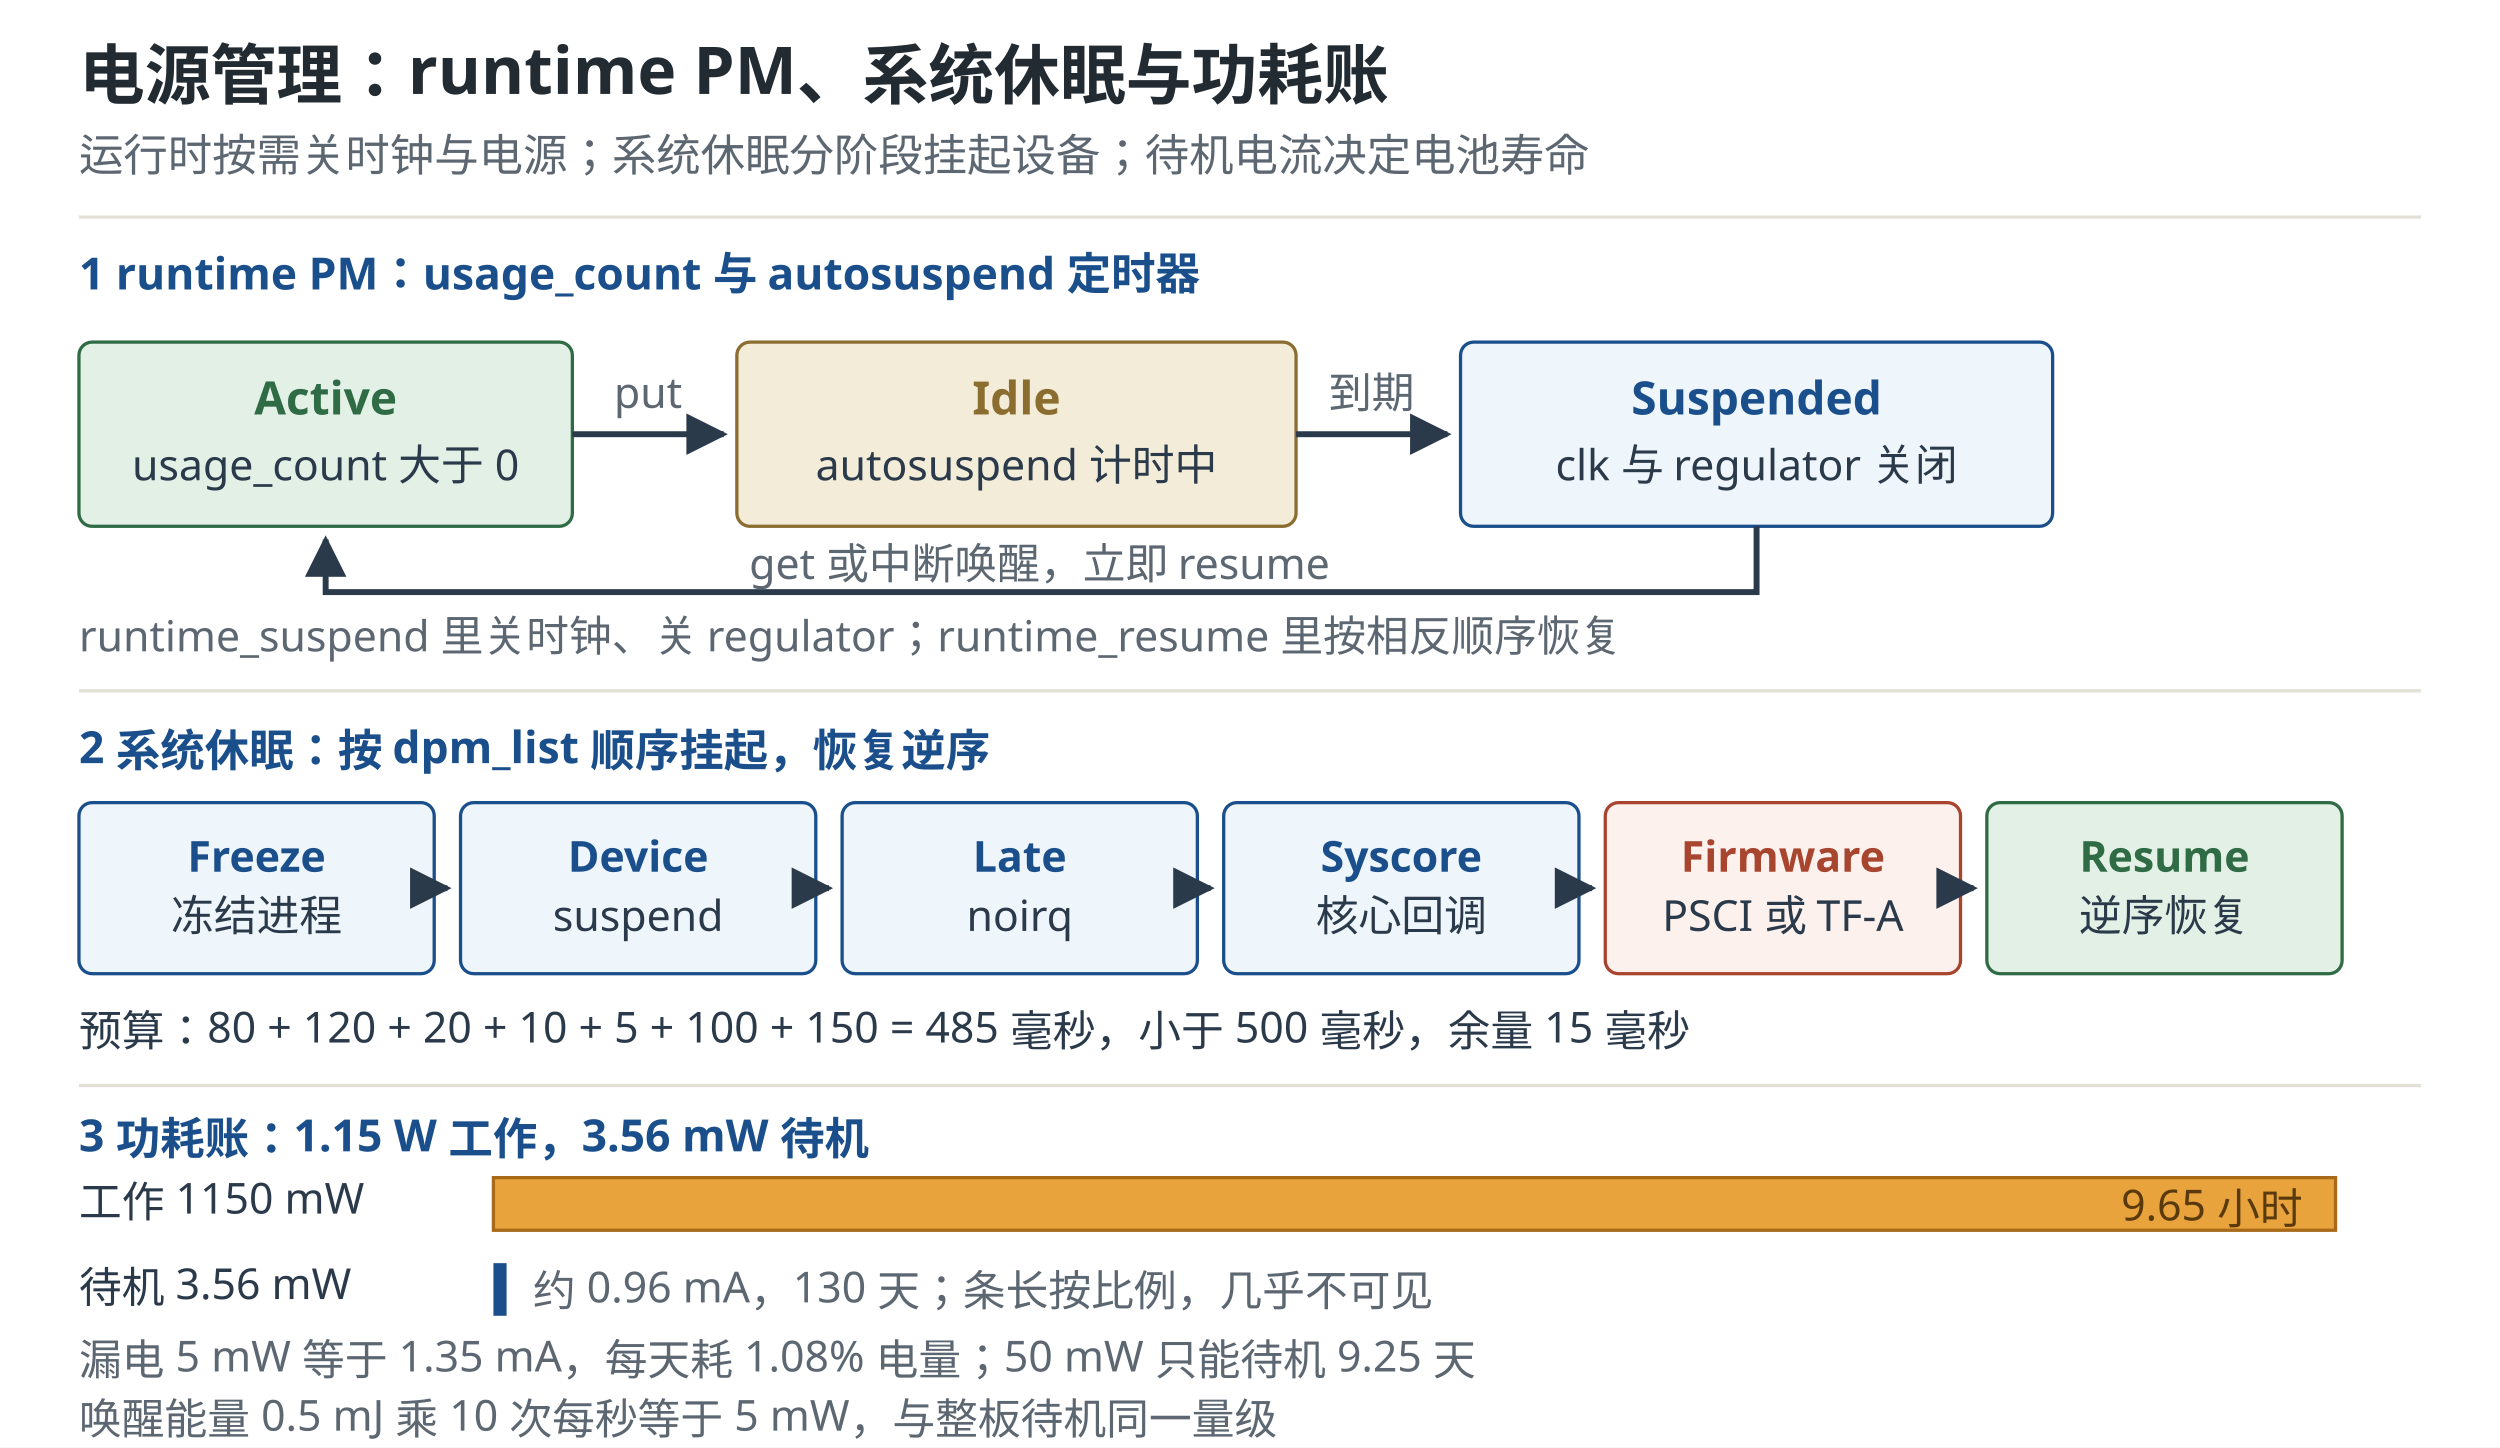
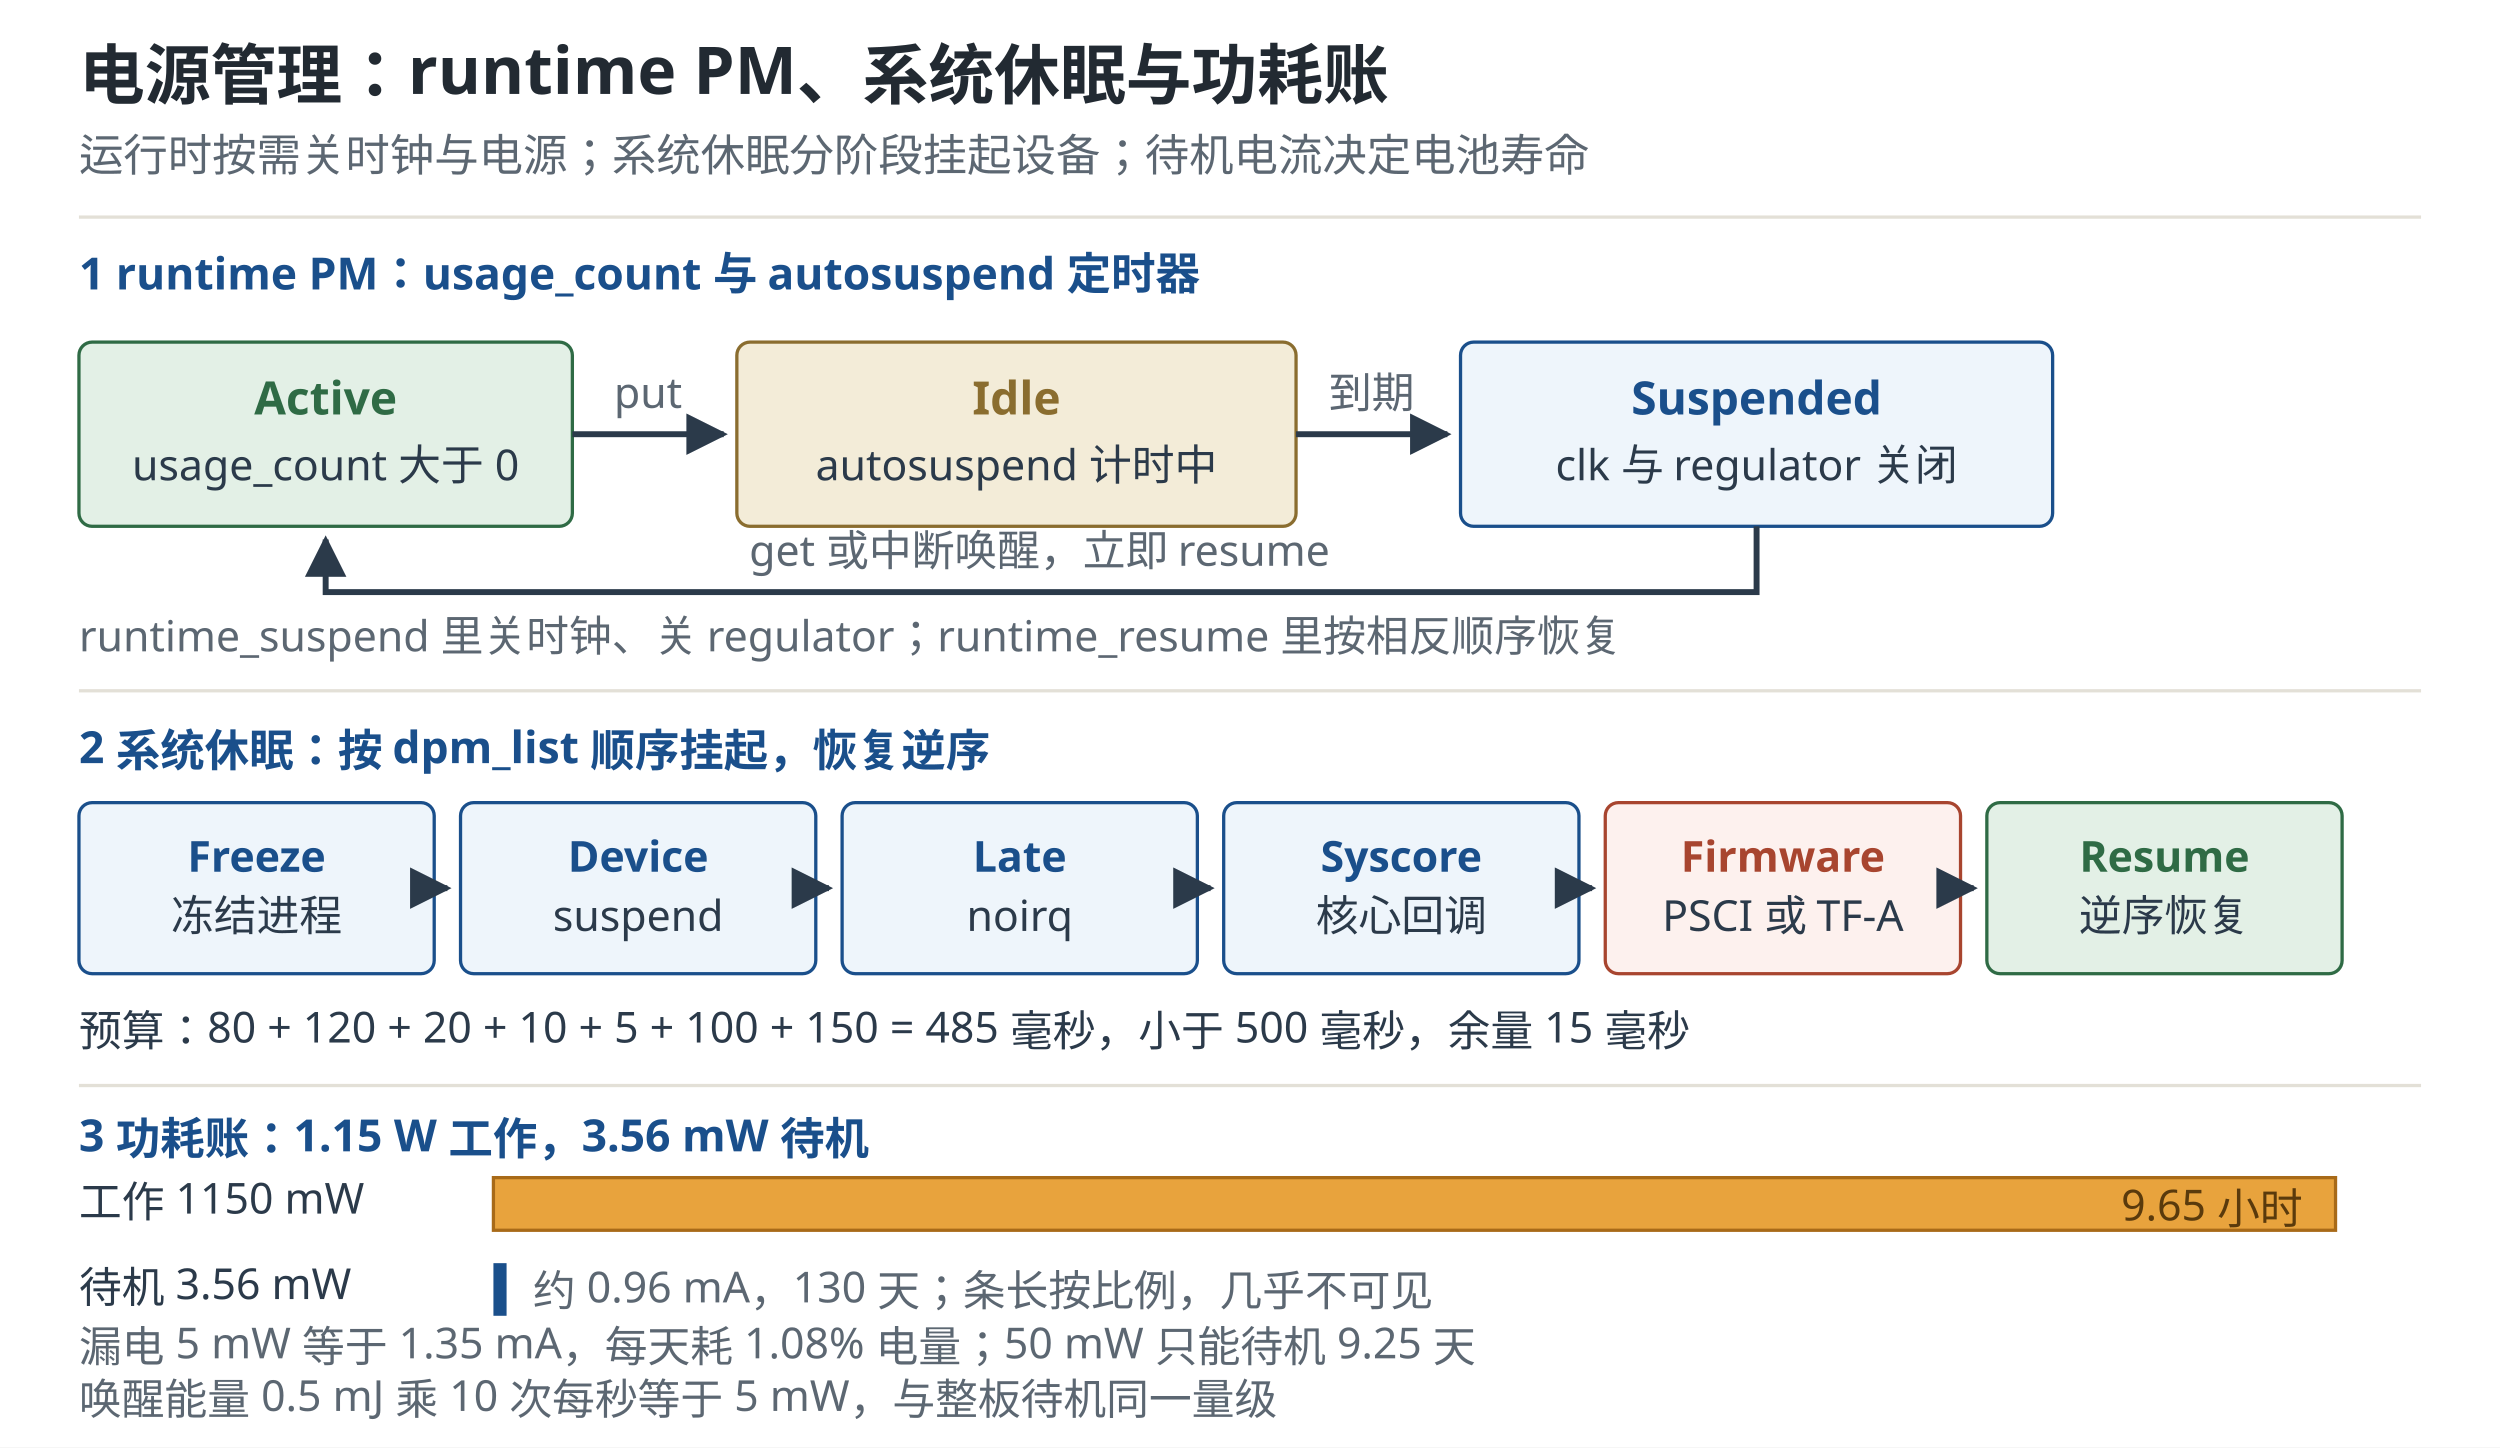
<svg xmlns="http://www.w3.org/2000/svg" viewBox="0 0 760 440">
  <defs>
    <marker id="arrow" viewBox="0 0 10 10" refX="9" refY="5" markerWidth="7" markerHeight="7" orient="auto-start-reverse">
      <path d="M 0 0 L 10 5 L 0 10 z" fill="#2b3a4a" />
    </marker>
  </defs>
  <rect width="760" height="440" fill="#ffffff" />
  <text x="24" y="30" font-size="20" font-weight="700" fill="#222a32" font-family="'JetBrains Mono','Noto Sans SC',sans-serif">电源管理：runtime PM、系统休眠与功耗账</text>
  <text x="24" y="52" font-size="13.5" fill="#5c6772" font-family="'JetBrains Mono','Noto Sans SC',sans-serif">运行时按需关时钟与电源；系统休眠分阶段挂起设备；待机电流决定电池寿命</text>
  <line x1="24" y1="66" x2="736" y2="66" stroke="#e3e0d7" stroke-width="1" />
  <text x="24" y="88" font-size="13.5" font-weight="700" fill="#1a4f8b" font-family="'JetBrains Mono','Noto Sans SC',sans-serif">1 runtime PM：usage_count 与 autosuspend 定时器</text>
  <rect x="24" y="104" width="150" height="56" rx="4" fill="#e3f0e6" stroke="#2f6b45" />
  <text x="99" y="126" font-size="14" font-weight="700" text-anchor="middle" fill="#2f6b45" font-family="'JetBrains Mono','Noto Sans SC',sans-serif">Active</text>
  <text x="99" y="146" font-size="13" text-anchor="middle" fill="#2b3a4a" font-family="'JetBrains Mono','Noto Sans SC',sans-serif">usage_count 大于 0</text>
  <rect x="224" y="104" width="170" height="56" rx="4" fill="#f3ecd8" stroke="#8a6d2f" />
  <text x="309" y="126" font-size="14" font-weight="700" text-anchor="middle" fill="#8a6d2f" font-family="'JetBrains Mono','Noto Sans SC',sans-serif">Idle</text>
  <text x="309" y="146" font-size="13" text-anchor="middle" fill="#2b3a4a" font-family="'JetBrains Mono','Noto Sans SC',sans-serif">autosuspend 计时中</text>
  <rect x="444" y="104" width="180" height="56" rx="4" fill="#eef5fb" stroke="#1a4f8b" />
  <text x="534" y="126" font-size="14" font-weight="700" text-anchor="middle" fill="#1a4f8b" font-family="'JetBrains Mono','Noto Sans SC',sans-serif">Suspended</text>
  <text x="534" y="146" font-size="13" text-anchor="middle" fill="#2b3a4a" font-family="'JetBrains Mono','Noto Sans SC',sans-serif">clk 与 regulator 关闭</text>
  <line x1="174" y1="132" x2="220" y2="132" stroke="#2b3a4a" stroke-width="1.8" marker-end="url(#arrow)" />
  <text x="197" y="124" font-size="13" text-anchor="middle" fill="#5c6772" font-family="'JetBrains Mono','Noto Sans SC',sans-serif">put</text>
  <line x1="394" y1="132" x2="440" y2="132" stroke="#2b3a4a" stroke-width="1.8" marker-end="url(#arrow)" />
  <text x="417" y="124" font-size="13" text-anchor="middle" fill="#5c6772" font-family="'JetBrains Mono','Noto Sans SC',sans-serif">到期</text>
  <polyline points="534,160 534,180 99,180 99,164" fill="none" stroke="#2b3a4a" stroke-width="1.8" marker-end="url(#arrow)" />
-   <text x="316" y="176" font-size="13" text-anchor="middle" fill="#5c6772" font-family="'JetBrains Mono','Noto Sans SC',sans-serif">get 或中断唤醒，立即 resume</text>
+   <text x="316" y="172" font-size="13" text-anchor="middle" fill="#5c6772" font-family="'JetBrains Mono','Noto Sans SC',sans-serif">get 或中断唤醒，立即 resume</text>
  <text x="24" y="198" font-size="13" fill="#5c6772" font-family="'JetBrains Mono','Noto Sans SC',sans-serif">runtime_suspend 里关时钟、关 regulator；runtime_resume 里按相反顺序恢复</text>
  <line x1="24" y1="210" x2="736" y2="210" stroke="#e3e0d7" stroke-width="1" />
  <text x="24" y="232" font-size="13.5" font-weight="700" fill="#1a4f8b" font-family="'JetBrains Mono','Noto Sans SC',sans-serif">2 系统休眠：按 dpm_list 顺序挂起，恢复逆序</text>
  <rect x="24" y="244" width="108" height="52" rx="4" fill="#eef5fb" stroke="#1a4f8b" />
  <text x="78" y="265" font-size="13" font-weight="700" text-anchor="middle" fill="#1a4f8b" font-family="'JetBrains Mono','Noto Sans SC',sans-serif">Freeze</text>
  <text x="78" y="283" font-size="13" text-anchor="middle" fill="#2b3a4a" font-family="'JetBrains Mono','Noto Sans SC',sans-serif">冻结进程</text>
  <rect x="140" y="244" width="108" height="52" rx="4" fill="#eef5fb" stroke="#1a4f8b" />
  <text x="194" y="265" font-size="13" font-weight="700" text-anchor="middle" fill="#1a4f8b" font-family="'JetBrains Mono','Noto Sans SC',sans-serif">Device</text>
  <text x="194" y="283" font-size="13" text-anchor="middle" fill="#2b3a4a" font-family="'JetBrains Mono','Noto Sans SC',sans-serif">suspend</text>
  <rect x="256" y="244" width="108" height="52" rx="4" fill="#eef5fb" stroke="#1a4f8b" />
  <text x="310" y="265" font-size="13" font-weight="700" text-anchor="middle" fill="#1a4f8b" font-family="'JetBrains Mono','Noto Sans SC',sans-serif">Late</text>
  <text x="310" y="283" font-size="13" text-anchor="middle" fill="#2b3a4a" font-family="'JetBrains Mono','Noto Sans SC',sans-serif">noirq</text>
  <rect x="372" y="244" width="108" height="52" rx="4" fill="#eef5fb" stroke="#1a4f8b" />
  <text x="426" y="265" font-size="13" font-weight="700" text-anchor="middle" fill="#1a4f8b" font-family="'JetBrains Mono','Noto Sans SC',sans-serif">Syscore</text>
  <text x="426" y="283" font-size="13" text-anchor="middle" fill="#2b3a4a" font-family="'JetBrains Mono','Noto Sans SC',sans-serif">核心回调</text>
  <rect x="488" y="244" width="108" height="52" rx="4" fill="#fdf1ee" stroke="#a8452f" />
  <text x="542" y="265" font-size="13" font-weight="700" text-anchor="middle" fill="#a8452f" font-family="'JetBrains Mono','Noto Sans SC',sans-serif">Firmware</text>
  <text x="542" y="283" font-size="13" text-anchor="middle" fill="#2b3a4a" font-family="'JetBrains Mono','Noto Sans SC',sans-serif">PSCI 或 TF-A</text>
  <rect x="604" y="244" width="108" height="52" rx="4" fill="#e3f0e6" stroke="#2f6b45" />
  <text x="658" y="265" font-size="13" font-weight="700" text-anchor="middle" fill="#2f6b45" font-family="'JetBrains Mono','Noto Sans SC',sans-serif">Resume</text>
  <text x="658" y="283" font-size="13" text-anchor="middle" fill="#2b3a4a" font-family="'JetBrains Mono','Noto Sans SC',sans-serif">逆序恢复</text>
  <line x1="132" y1="270" x2="136" y2="270" stroke="#2b3a4a" stroke-width="1.8" marker-end="url(#arrow)" />
  <line x1="248" y1="270" x2="252" y2="270" stroke="#2b3a4a" stroke-width="1.8" marker-end="url(#arrow)" />
  <line x1="364" y1="270" x2="368" y2="270" stroke="#2b3a4a" stroke-width="1.8" marker-end="url(#arrow)" />
  <line x1="480" y1="270" x2="484" y2="270" stroke="#2b3a4a" stroke-width="1.8" marker-end="url(#arrow)" />
  <line x1="596" y1="270" x2="600" y2="270" stroke="#2b3a4a" stroke-width="1.8" marker-end="url(#arrow)" />
  <text x="24" y="318" font-size="13" fill="#2b3a4a" font-family="'JetBrains Mono','Noto Sans SC',sans-serif">预算：80 + 120 + 20 + 10 + 5 + 100 + 150 = 485 毫秒，小于 500 毫秒，余量 15 毫秒</text>
  <line x1="24" y1="330" x2="736" y2="330" stroke="#e3e0d7" stroke-width="1" />
  <text x="24" y="350" font-size="13.5" font-weight="700" fill="#1a4f8b" font-family="'JetBrains Mono','Noto Sans SC',sans-serif">3 功耗账：1.15 W 工作，3.56 mW 待机</text>
  <text x="24" y="370" font-size="13" fill="#2b3a4a" font-family="'JetBrains Mono','Noto Sans SC',sans-serif">工作 1150 mW</text>
  <rect x="150" y="358" width="560" height="16" fill="#e8a33d" stroke="#a86a18" />
  <text x="700" y="371" font-size="13" text-anchor="end" fill="#5a3a0c" font-family="'JetBrains Mono','Noto Sans SC',sans-serif">9.65 小时</text>
  <text x="24" y="396" font-size="13" fill="#2b3a4a" font-family="'JetBrains Mono','Noto Sans SC',sans-serif">待机 3.56 mW</text>
  <rect x="150" y="384" width="4" height="16" fill="#1a4f8b" />
  <text x="162" y="397" font-size="13" fill="#5c6772" font-family="'JetBrains Mono','Noto Sans SC',sans-serif">约 0.96 mA，130 天；条长按比例，几乎不可见</text>
-   <text x="24" y="418" font-size="13" fill="#5c6772" font-family="'JetBrains Mono','Noto Sans SC',sans-serif">漏电 5 mW 等于 1.35 mA，每天耗 1.08% 电量；50 mW 只能待机 9.25 天</text>
-   <text x="24" y="436" font-size="13" fill="#5c6772" font-family="'JetBrains Mono','Noto Sans SC',sans-serif">唤醒能量 0.5 mJ 乘 10 次每秒等于 5 mW，与整板待机同一量级</text>
+   <text x="24" y="414" font-size="13" fill="#5c6772" font-family="'JetBrains Mono','Noto Sans SC',sans-serif">漏电 5 mW 等于 1.35 mA，每天耗 1.08% 电量；50 mW 只能待机 9.25 天</text>
+   <text x="24" y="430" font-size="13" fill="#5c6772" font-family="'JetBrains Mono','Noto Sans SC',sans-serif">唤醒能量 0.5 mJ 乘 10 次每秒等于 5 mW，与整板待机同一量级</text>
</svg>
